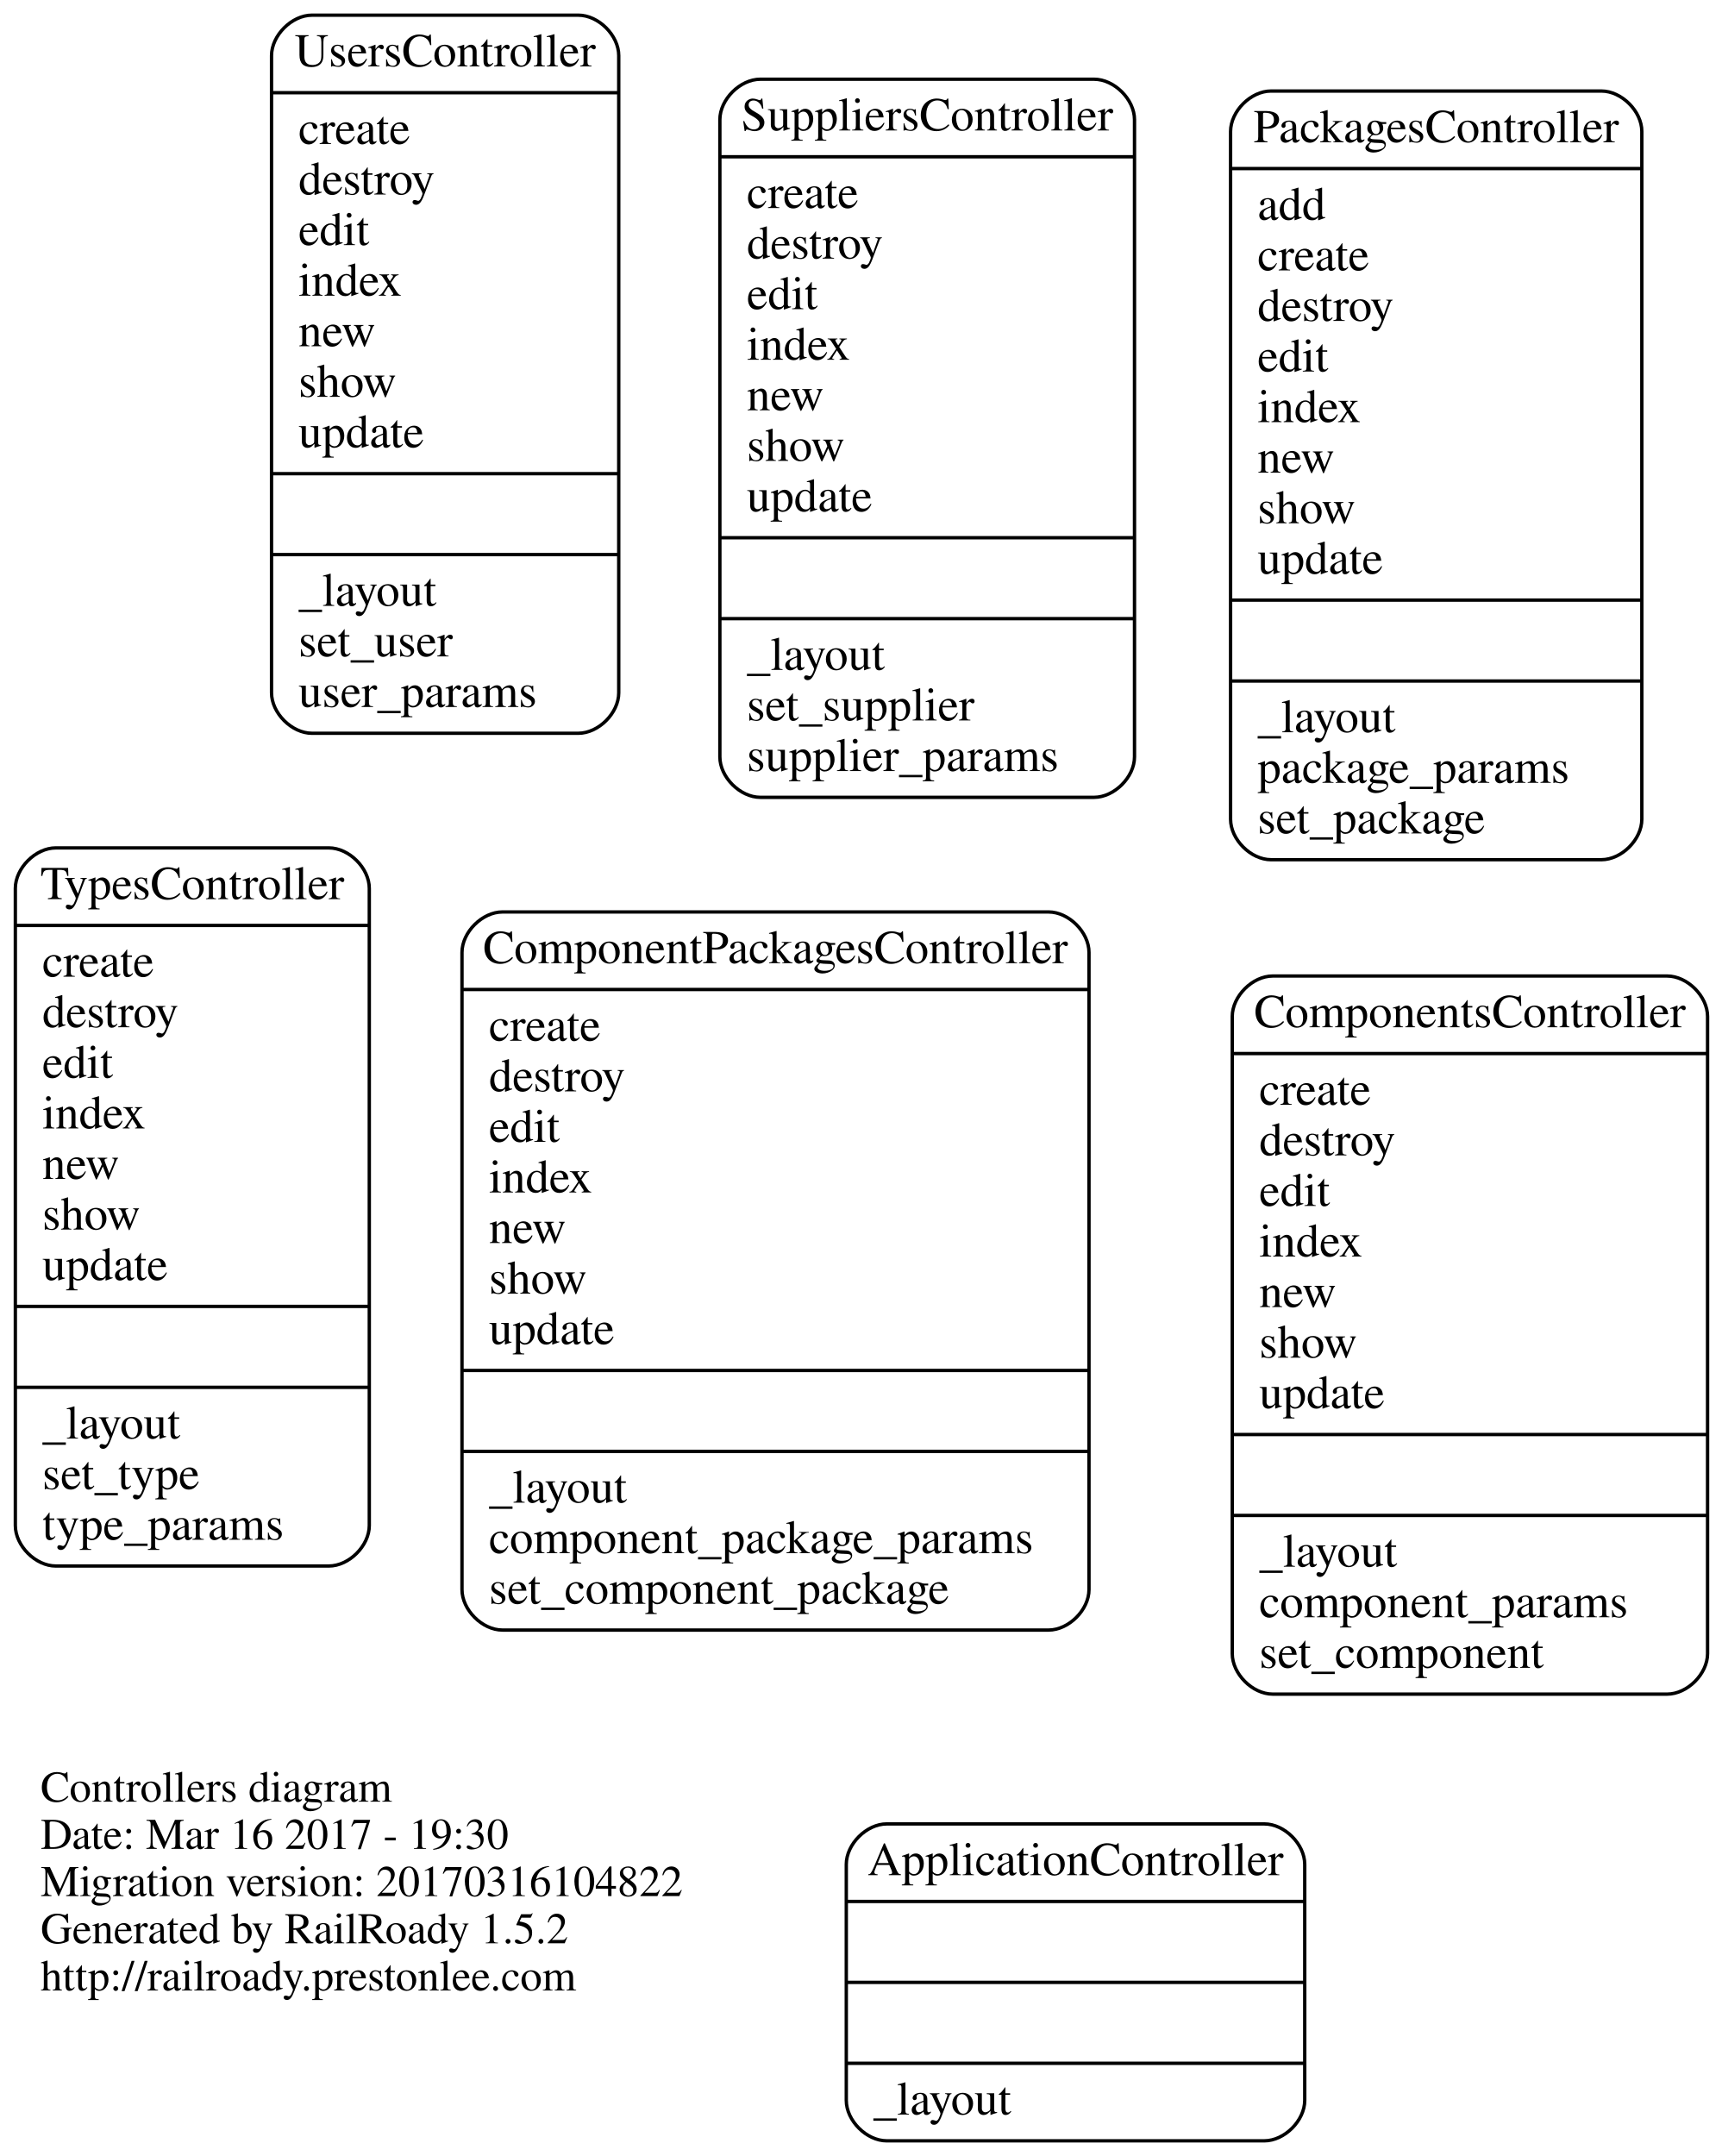
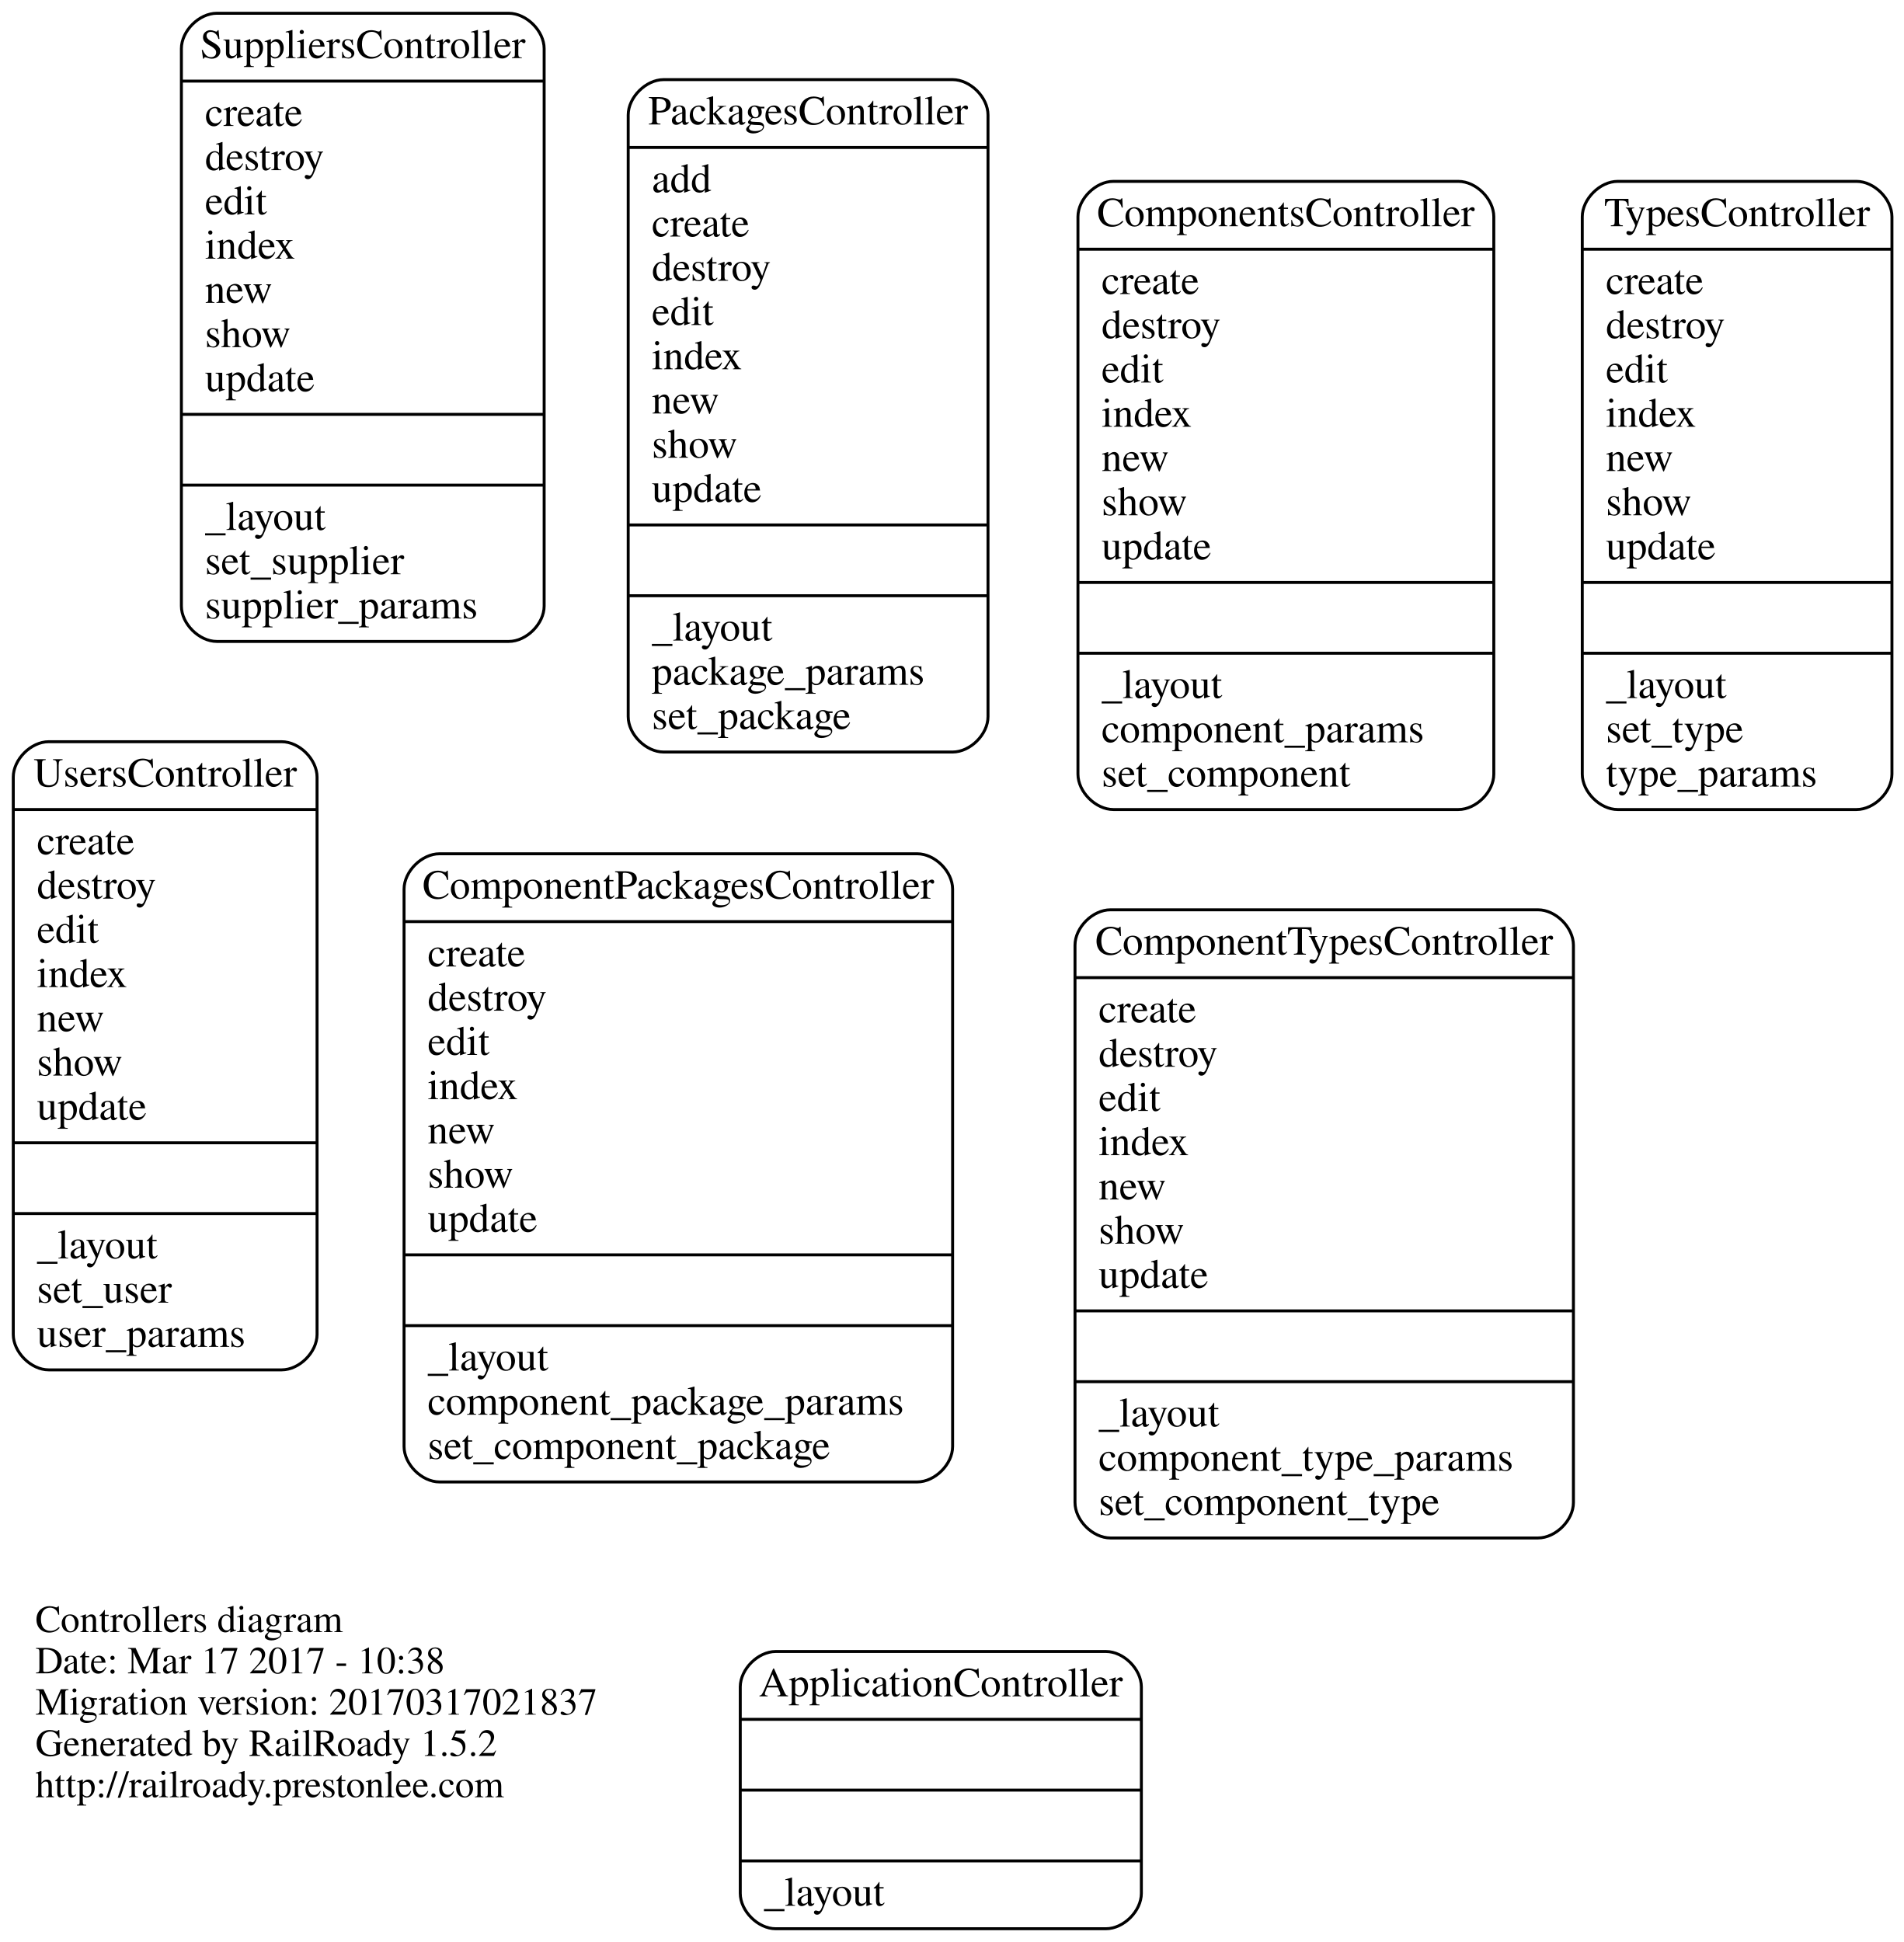
- <svg xmlns="http://www.w3.org/2000/svg" width="511pt" height="640pt" viewBox="0.00 0.00 510.50 639.50">
-   <g id="graph0" class="graph" transform="scale(1 1) rotate(0) translate(232 370)">
-     <polygon fill="none" stroke="none" points="-232,269.5 -232,-370 278.5,-370 278.5,269.5 -232,269.5" />
+ <svg xmlns="http://www.w3.org/2000/svg" width="646pt" height="659pt" viewBox="0.00 0.00 645.50 658.50">
+   <g id="graph0" class="graph" transform="scale(1 1) rotate(0) translate(232 389)">
+     <polygon fill="none" stroke="none" points="-232,269.5 -232,-389 413.5,-389 413.5,269.5 -232,269.5" />
    <g id="node1" class="node">
      <text text-anchor="start" x="-220" y="164.4" font-family="Times,serif" font-size="13.00">Controllers diagram</text>
-       <text text-anchor="start" x="-220" y="178.4" font-family="Times,serif" font-size="13.00">Date: Mar 16 2017 - 19:30</text>
-       <text text-anchor="start" x="-220" y="192.4" font-family="Times,serif" font-size="13.00">Migration version: 20170316104822</text>
+       <text text-anchor="start" x="-220" y="178.4" font-family="Times,serif" font-size="13.00">Date: Mar 17 2017 - 10:38</text>
+       <text text-anchor="start" x="-220" y="192.4" font-family="Times,serif" font-size="13.00">Migration version: 20170317021837</text>
      <text text-anchor="start" x="-220" y="206.4" font-family="Times,serif" font-size="13.00">Generated by RailRoady 1.5.2</text>
      <text text-anchor="start" x="-220" y="220.4" font-family="Times,serif" font-size="13.00">http://railroady.prestonlee.com</text>
    </g>
    <g id="node2" class="node">
-       <path fill="none" stroke="black" d="M145.5,132.5C145.5,132.5 262.5,132.5 262.5,132.5 268.5,132.5 274.5,126.5 274.5,120.5 274.5,120.5 274.5,-68.5 274.5,-68.5 274.5,-74.5 268.5,-80.5 262.5,-80.5 262.5,-80.5 145.5,-80.5 145.5,-80.5 139.5,-80.5 133.5,-74.5 133.5,-68.5 133.5,-68.5 133.5,120.5 133.5,120.5 133.5,126.5 139.5,132.5 145.5,132.5" />
-       <text text-anchor="middle" x="204" y="-65.3" font-family="Times,serif" font-size="14.00">ComponentsController</text>
-       <polyline fill="none" stroke="black" points="133.5,-57.5 274.5,-57.5 " />
-       <text text-anchor="start" x="141.5" y="-42.3" font-family="Times,serif" font-size="14.00">create</text>
-       <text text-anchor="start" x="141.5" y="-27.3" font-family="Times,serif" font-size="14.00">destroy</text>
-       <text text-anchor="start" x="141.5" y="-12.3" font-family="Times,serif" font-size="14.00">edit</text>
-       <text text-anchor="start" x="141.5" y="2.7" font-family="Times,serif" font-size="14.00">index</text>
-       <text text-anchor="start" x="141.5" y="17.7" font-family="Times,serif" font-size="14.00">new</text>
-       <text text-anchor="start" x="141.5" y="32.7" font-family="Times,serif" font-size="14.00">show</text>
-       <text text-anchor="start" x="141.5" y="47.7" font-family="Times,serif" font-size="14.00">update</text>
-       <polyline fill="none" stroke="black" points="133.5,55.5 274.5,55.5 " />
-       <polyline fill="none" stroke="black" points="133.5,79.5 274.5,79.5 " />
-       <text text-anchor="start" x="141.5" y="94.7" font-family="Times,serif" font-size="14.00">_layout</text>
-       <text text-anchor="start" x="141.5" y="109.7" font-family="Times,serif" font-size="14.00">component_params</text>
-       <text text-anchor="start" x="141.5" y="124.7" font-family="Times,serif" font-size="14.00">set_component</text>
+       <path fill="none" stroke="black" d="M145.5,-114.5C145.5,-114.5 262.5,-114.5 262.5,-114.5 268.5,-114.5 274.5,-120.5 274.5,-126.5 274.5,-126.5 274.5,-315.5 274.5,-315.5 274.5,-321.5 268.5,-327.5 262.5,-327.5 262.5,-327.5 145.5,-327.5 145.5,-327.5 139.5,-327.5 133.5,-321.5 133.5,-315.5 133.5,-315.5 133.5,-126.5 133.5,-126.5 133.5,-120.5 139.5,-114.5 145.5,-114.5" />
+       <text text-anchor="middle" x="204" y="-312.3" font-family="Times,serif" font-size="14.00">ComponentsController</text>
+       <polyline fill="none" stroke="black" points="133.5,-304.5 274.5,-304.5 " />
+       <text text-anchor="start" x="141.5" y="-289.3" font-family="Times,serif" font-size="14.00">create</text>
+       <text text-anchor="start" x="141.5" y="-274.3" font-family="Times,serif" font-size="14.00">destroy</text>
+       <text text-anchor="start" x="141.5" y="-259.3" font-family="Times,serif" font-size="14.00">edit</text>
+       <text text-anchor="start" x="141.5" y="-244.3" font-family="Times,serif" font-size="14.00">index</text>
+       <text text-anchor="start" x="141.5" y="-229.3" font-family="Times,serif" font-size="14.00">new</text>
+       <text text-anchor="start" x="141.5" y="-214.3" font-family="Times,serif" font-size="14.00">show</text>
+       <text text-anchor="start" x="141.5" y="-199.3" font-family="Times,serif" font-size="14.00">update</text>
+       <polyline fill="none" stroke="black" points="133.5,-191.5 274.5,-191.5 " />
+       <polyline fill="none" stroke="black" points="133.5,-167.5 274.5,-167.5 " />
+       <text text-anchor="start" x="141.5" y="-152.3" font-family="Times,serif" font-size="14.00">_layout</text>
+       <text text-anchor="start" x="141.5" y="-137.3" font-family="Times,serif" font-size="14.00">component_params</text>
+       <text text-anchor="start" x="141.5" y="-122.3" font-family="Times,serif" font-size="14.00">set_component</text>
    </g>
    <g id="node3" class="node">
-       <path fill="none" stroke="black" d="M145,-115C145,-115 243,-115 243,-115 249,-115 255,-121 255,-127 255,-127 255,-331 255,-331 255,-337 249,-343 243,-343 243,-343 145,-343 145,-343 139,-343 133,-337 133,-331 133,-331 133,-127 133,-127 133,-121 139,-115 145,-115" />
-       <text text-anchor="middle" x="194" y="-327.8" font-family="Times,serif" font-size="14.00">PackagesController</text>
-       <polyline fill="none" stroke="black" points="133,-320 255,-320 " />
-       <text text-anchor="start" x="141" y="-304.8" font-family="Times,serif" font-size="14.00">add</text>
-       <text text-anchor="start" x="141" y="-289.8" font-family="Times,serif" font-size="14.00">create</text>
-       <text text-anchor="start" x="141" y="-274.8" font-family="Times,serif" font-size="14.00">destroy</text>
-       <text text-anchor="start" x="141" y="-259.8" font-family="Times,serif" font-size="14.00">edit</text>
-       <text text-anchor="start" x="141" y="-244.8" font-family="Times,serif" font-size="14.00">index</text>
-       <text text-anchor="start" x="141" y="-229.8" font-family="Times,serif" font-size="14.00">new</text>
-       <text text-anchor="start" x="141" y="-214.8" font-family="Times,serif" font-size="14.00">show</text>
-       <text text-anchor="start" x="141" y="-199.8" font-family="Times,serif" font-size="14.00">update</text>
-       <polyline fill="none" stroke="black" points="133,-192 255,-192 " />
-       <polyline fill="none" stroke="black" points="133,-168 255,-168 " />
-       <text text-anchor="start" x="141" y="-152.8" font-family="Times,serif" font-size="14.00">_layout</text>
-       <text text-anchor="start" x="141" y="-137.8" font-family="Times,serif" font-size="14.00">package_params</text>
-       <text text-anchor="start" x="141" y="-122.8" font-family="Times,serif" font-size="14.00">set_package</text>
+       <path fill="none" stroke="black" d="M-7,-134C-7,-134 91,-134 91,-134 97,-134 103,-140 103,-146 103,-146 103,-350 103,-350 103,-356 97,-362 91,-362 91,-362 -7,-362 -7,-362 -13,-362 -19,-356 -19,-350 -19,-350 -19,-146 -19,-146 -19,-140 -13,-134 -7,-134" />
+       <text text-anchor="middle" x="42" y="-346.8" font-family="Times,serif" font-size="14.00">PackagesController</text>
+       <polyline fill="none" stroke="black" points="-19,-339 103,-339 " />
+       <text text-anchor="start" x="-11" y="-323.8" font-family="Times,serif" font-size="14.00">add</text>
+       <text text-anchor="start" x="-11" y="-308.8" font-family="Times,serif" font-size="14.00">create</text>
+       <text text-anchor="start" x="-11" y="-293.8" font-family="Times,serif" font-size="14.00">destroy</text>
+       <text text-anchor="start" x="-11" y="-278.8" font-family="Times,serif" font-size="14.00">edit</text>
+       <text text-anchor="start" x="-11" y="-263.8" font-family="Times,serif" font-size="14.00">index</text>
+       <text text-anchor="start" x="-11" y="-248.8" font-family="Times,serif" font-size="14.00">new</text>
+       <text text-anchor="start" x="-11" y="-233.8" font-family="Times,serif" font-size="14.00">show</text>
+       <text text-anchor="start" x="-11" y="-218.8" font-family="Times,serif" font-size="14.00">update</text>
+       <polyline fill="none" stroke="black" points="-19,-211 103,-211 " />
+       <polyline fill="none" stroke="black" points="-19,-187 103,-187 " />
+       <text text-anchor="start" x="-11" y="-171.8" font-family="Times,serif" font-size="14.00">_layout</text>
+       <text text-anchor="start" x="-11" y="-156.8" font-family="Times,serif" font-size="14.00">package_params</text>
+       <text text-anchor="start" x="-11" y="-141.8" font-family="Times,serif" font-size="14.00">set_package</text>
    </g>
    <g id="node4" class="node">
      <path fill="none" stroke="black" d="M31,265C31,265 143,265 143,265 149,265 155,259 155,253 155,253 155,183 155,183 155,177 149,171 143,171 143,171 31,171 31,171 25,171 19,177 19,183 19,183 19,253 19,253 19,259 25,265 31,265" />
      <text text-anchor="middle" x="87" y="186.2" font-family="Times,serif" font-size="14.00">ApplicationController</text>
      <polyline fill="none" stroke="black" points="19,194 155,194 " />
      <polyline fill="none" stroke="black" points="19,218 155,218 " />
      <polyline fill="none" stroke="black" points="19,242 155,242 " />
      <text text-anchor="start" x="27" y="257.2" font-family="Times,serif" font-size="14.00">_layout</text>
    </g>
    <g id="node5" class="node">
-       <path fill="none" stroke="black" d="M-139.5,-152.5C-139.5,-152.5 -60.5,-152.5 -60.5,-152.5 -54.5,-152.5 -48.5,-158.5 -48.5,-164.5 -48.5,-164.5 -48.5,-353.5 -48.5,-353.5 -48.5,-359.5 -54.5,-365.5 -60.5,-365.5 -60.5,-365.5 -139.5,-365.5 -139.5,-365.5 -145.5,-365.5 -151.5,-359.5 -151.5,-353.5 -151.5,-353.5 -151.5,-164.5 -151.5,-164.5 -151.5,-158.5 -145.5,-152.5 -139.5,-152.5" />
-       <text text-anchor="middle" x="-100" y="-350.3" font-family="Times,serif" font-size="14.00">UsersController</text>
-       <polyline fill="none" stroke="black" points="-151.5,-342.5 -48.5,-342.5 " />
-       <text text-anchor="start" x="-143.5" y="-327.3" font-family="Times,serif" font-size="14.00">create</text>
-       <text text-anchor="start" x="-143.5" y="-312.3" font-family="Times,serif" font-size="14.00">destroy</text>
-       <text text-anchor="start" x="-143.5" y="-297.3" font-family="Times,serif" font-size="14.00">edit</text>
-       <text text-anchor="start" x="-143.5" y="-282.3" font-family="Times,serif" font-size="14.00">index</text>
-       <text text-anchor="start" x="-143.5" y="-267.3" font-family="Times,serif" font-size="14.00">new</text>
-       <text text-anchor="start" x="-143.5" y="-252.3" font-family="Times,serif" font-size="14.00">show</text>
-       <text text-anchor="start" x="-143.5" y="-237.3" font-family="Times,serif" font-size="14.00">update</text>
-       <polyline fill="none" stroke="black" points="-151.5,-229.5 -48.5,-229.5 " />
-       <polyline fill="none" stroke="black" points="-151.5,-205.5 -48.5,-205.5 " />
-       <text text-anchor="start" x="-143.5" y="-190.3" font-family="Times,serif" font-size="14.00">_layout</text>
-       <text text-anchor="start" x="-143.5" y="-175.3" font-family="Times,serif" font-size="14.00">set_user</text>
-       <text text-anchor="start" x="-143.5" y="-160.3" font-family="Times,serif" font-size="14.00">user_params</text>
+       <path fill="none" stroke="black" d="M-215.5,75.5C-215.5,75.5 -136.5,75.5 -136.5,75.5 -130.5,75.5 -124.5,69.5 -124.5,63.5 -124.5,63.5 -124.5,-125.5 -124.5,-125.5 -124.5,-131.5 -130.5,-137.5 -136.5,-137.5 -136.5,-137.5 -215.5,-137.5 -215.5,-137.5 -221.5,-137.5 -227.5,-131.5 -227.5,-125.5 -227.5,-125.5 -227.5,63.5 -227.5,63.5 -227.5,69.5 -221.5,75.5 -215.5,75.5" />
+       <text text-anchor="middle" x="-176" y="-122.3" font-family="Times,serif" font-size="14.00">UsersController</text>
+       <polyline fill="none" stroke="black" points="-227.5,-114.5 -124.5,-114.5 " />
+       <text text-anchor="start" x="-219.5" y="-99.3" font-family="Times,serif" font-size="14.00">create</text>
+       <text text-anchor="start" x="-219.5" y="-84.3" font-family="Times,serif" font-size="14.00">destroy</text>
+       <text text-anchor="start" x="-219.5" y="-69.3" font-family="Times,serif" font-size="14.00">edit</text>
+       <text text-anchor="start" x="-219.5" y="-54.3" font-family="Times,serif" font-size="14.00">index</text>
+       <text text-anchor="start" x="-219.5" y="-39.3" font-family="Times,serif" font-size="14.00">new</text>
+       <text text-anchor="start" x="-219.5" y="-24.3" font-family="Times,serif" font-size="14.00">show</text>
+       <text text-anchor="start" x="-219.5" y="-9.3" font-family="Times,serif" font-size="14.00">update</text>
+       <polyline fill="none" stroke="black" points="-227.5,-1.5 -124.5,-1.5 " />
+       <polyline fill="none" stroke="black" points="-227.5,22.5 -124.5,22.5 " />
+       <text text-anchor="start" x="-219.5" y="37.7" font-family="Times,serif" font-size="14.00">_layout</text>
+       <text text-anchor="start" x="-219.5" y="52.7" font-family="Times,serif" font-size="14.00">set_user</text>
+       <text text-anchor="start" x="-219.5" y="67.7" font-family="Times,serif" font-size="14.00">user_params</text>
    </g>
    <g id="node6" class="node">
      <path fill="none" stroke="black" d="M-83,113.5C-83,113.5 79,113.5 79,113.5 85,113.5 91,107.5 91,101.5 91,101.5 91,-87.5 91,-87.5 91,-93.5 85,-99.5 79,-99.5 79,-99.5 -83,-99.5 -83,-99.5 -89,-99.5 -95,-93.5 -95,-87.5 -95,-87.5 -95,101.5 -95,101.5 -95,107.5 -89,113.5 -83,113.5" />
      <text text-anchor="middle" x="-2" y="-84.3" font-family="Times,serif" font-size="14.00">ComponentPackagesController</text>
      <polyline fill="none" stroke="black" points="-95,-76.5 91,-76.5 " />
      <text text-anchor="start" x="-87" y="-61.3" font-family="Times,serif" font-size="14.00">create</text>
      <text text-anchor="start" x="-87" y="-46.3" font-family="Times,serif" font-size="14.00">destroy</text>
      <text text-anchor="start" x="-87" y="-31.3" font-family="Times,serif" font-size="14.00">edit</text>
      <text text-anchor="start" x="-87" y="-16.3" font-family="Times,serif" font-size="14.00">index</text>
      <text text-anchor="start" x="-87" y="-1.3" font-family="Times,serif" font-size="14.00">new</text>
      <text text-anchor="start" x="-87" y="13.7" font-family="Times,serif" font-size="14.00">show</text>
      <text text-anchor="start" x="-87" y="28.7" font-family="Times,serif" font-size="14.00">update</text>
      <polyline fill="none" stroke="black" points="-95,36.5 91,36.5 " />
      <polyline fill="none" stroke="black" points="-95,60.5 91,60.5 " />
      <text text-anchor="start" x="-87" y="75.7" font-family="Times,serif" font-size="14.00">_layout</text>
      <text text-anchor="start" x="-87" y="90.7" font-family="Times,serif" font-size="14.00">component_package_params</text>
      <text text-anchor="start" x="-87" y="105.7" font-family="Times,serif" font-size="14.00">set_component_package</text>
    </g>
    <g id="node7" class="node">
-       <path fill="none" stroke="black" d="M-6.5,-133.5C-6.5,-133.5 92.5,-133.5 92.5,-133.5 98.5,-133.5 104.5,-139.5 104.5,-145.5 104.5,-145.5 104.5,-334.5 104.5,-334.5 104.5,-340.5 98.5,-346.5 92.5,-346.5 92.5,-346.5 -6.5,-346.5 -6.5,-346.5 -12.5,-346.5 -18.5,-340.5 -18.5,-334.5 -18.5,-334.5 -18.5,-145.5 -18.5,-145.5 -18.5,-139.5 -12.5,-133.5 -6.5,-133.5" />
-       <text text-anchor="middle" x="43" y="-331.3" font-family="Times,serif" font-size="14.00">SuppliersController</text>
-       <polyline fill="none" stroke="black" points="-18.5,-323.5 104.5,-323.5 " />
-       <text text-anchor="start" x="-10.5" y="-308.3" font-family="Times,serif" font-size="14.00">create</text>
-       <text text-anchor="start" x="-10.5" y="-293.3" font-family="Times,serif" font-size="14.00">destroy</text>
-       <text text-anchor="start" x="-10.5" y="-278.3" font-family="Times,serif" font-size="14.00">edit</text>
-       <text text-anchor="start" x="-10.5" y="-263.3" font-family="Times,serif" font-size="14.00">index</text>
-       <text text-anchor="start" x="-10.5" y="-248.3" font-family="Times,serif" font-size="14.00">new</text>
-       <text text-anchor="start" x="-10.5" y="-233.3" font-family="Times,serif" font-size="14.00">show</text>
-       <text text-anchor="start" x="-10.5" y="-218.3" font-family="Times,serif" font-size="14.00">update</text>
-       <polyline fill="none" stroke="black" points="-18.5,-210.5 104.5,-210.5 " />
-       <polyline fill="none" stroke="black" points="-18.5,-186.5 104.5,-186.5 " />
-       <text text-anchor="start" x="-10.5" y="-171.3" font-family="Times,serif" font-size="14.00">_layout</text>
-       <text text-anchor="start" x="-10.5" y="-156.3" font-family="Times,serif" font-size="14.00">set_supplier</text>
-       <text text-anchor="start" x="-10.5" y="-141.3" font-family="Times,serif" font-size="14.00">supplier_params</text>
+       <path fill="none" stroke="black" d="M-158.5,-171.5C-158.5,-171.5 -59.5,-171.5 -59.5,-171.5 -53.5,-171.5 -47.5,-177.5 -47.5,-183.5 -47.5,-183.5 -47.5,-372.5 -47.5,-372.5 -47.5,-378.5 -53.5,-384.5 -59.5,-384.5 -59.5,-384.5 -158.5,-384.5 -158.5,-384.5 -164.5,-384.5 -170.5,-378.5 -170.5,-372.5 -170.5,-372.5 -170.5,-183.5 -170.5,-183.5 -170.5,-177.5 -164.5,-171.5 -158.5,-171.5" />
+       <text text-anchor="middle" x="-109" y="-369.3" font-family="Times,serif" font-size="14.00">SuppliersController</text>
+       <polyline fill="none" stroke="black" points="-170.5,-361.5 -47.5,-361.5 " />
+       <text text-anchor="start" x="-162.5" y="-346.3" font-family="Times,serif" font-size="14.00">create</text>
+       <text text-anchor="start" x="-162.5" y="-331.3" font-family="Times,serif" font-size="14.00">destroy</text>
+       <text text-anchor="start" x="-162.5" y="-316.3" font-family="Times,serif" font-size="14.00">edit</text>
+       <text text-anchor="start" x="-162.5" y="-301.3" font-family="Times,serif" font-size="14.00">index</text>
+       <text text-anchor="start" x="-162.5" y="-286.3" font-family="Times,serif" font-size="14.00">new</text>
+       <text text-anchor="start" x="-162.5" y="-271.3" font-family="Times,serif" font-size="14.00">show</text>
+       <text text-anchor="start" x="-162.5" y="-256.3" font-family="Times,serif" font-size="14.00">update</text>
+       <polyline fill="none" stroke="black" points="-170.5,-248.5 -47.5,-248.5 " />
+       <polyline fill="none" stroke="black" points="-170.5,-224.5 -47.5,-224.5 " />
+       <text text-anchor="start" x="-162.5" y="-209.3" font-family="Times,serif" font-size="14.00">_layout</text>
+       <text text-anchor="start" x="-162.5" y="-194.3" font-family="Times,serif" font-size="14.00">set_supplier</text>
+       <text text-anchor="start" x="-162.5" y="-179.3" font-family="Times,serif" font-size="14.00">supplier_params</text>
    </g>
    <g id="node8" class="node">
-       <path fill="none" stroke="black" d="M-215.5,94.5C-215.5,94.5 -134.5,94.5 -134.5,94.5 -128.5,94.5 -122.5,88.5 -122.5,82.5 -122.5,82.5 -122.5,-106.5 -122.5,-106.5 -122.5,-112.5 -128.5,-118.5 -134.5,-118.5 -134.5,-118.5 -215.5,-118.5 -215.5,-118.5 -221.5,-118.5 -227.5,-112.5 -227.5,-106.5 -227.5,-106.5 -227.5,82.5 -227.5,82.5 -227.5,88.5 -221.5,94.5 -215.5,94.5" />
-       <text text-anchor="middle" x="-175" y="-103.3" font-family="Times,serif" font-size="14.00">TypesController</text>
-       <polyline fill="none" stroke="black" points="-227.5,-95.5 -122.5,-95.5 " />
-       <text text-anchor="start" x="-219.5" y="-80.3" font-family="Times,serif" font-size="14.00">create</text>
-       <text text-anchor="start" x="-219.5" y="-65.3" font-family="Times,serif" font-size="14.00">destroy</text>
-       <text text-anchor="start" x="-219.5" y="-50.3" font-family="Times,serif" font-size="14.00">edit</text>
-       <text text-anchor="start" x="-219.5" y="-35.3" font-family="Times,serif" font-size="14.00">index</text>
-       <text text-anchor="start" x="-219.5" y="-20.3" font-family="Times,serif" font-size="14.00">new</text>
-       <text text-anchor="start" x="-219.5" y="-5.3" font-family="Times,serif" font-size="14.00">show</text>
-       <text text-anchor="start" x="-219.5" y="9.7" font-family="Times,serif" font-size="14.00">update</text>
-       <polyline fill="none" stroke="black" points="-227.5,17.5 -122.5,17.5 " />
-       <polyline fill="none" stroke="black" points="-227.5,41.5 -122.5,41.5 " />
-       <text text-anchor="start" x="-219.5" y="56.7" font-family="Times,serif" font-size="14.00">_layout</text>
-       <text text-anchor="start" x="-219.5" y="71.7" font-family="Times,serif" font-size="14.00">set_type</text>
-       <text text-anchor="start" x="-219.5" y="86.7" font-family="Times,serif" font-size="14.00">type_params</text>
+       <path fill="none" stroke="black" d="M316.5,-114.5C316.5,-114.5 397.5,-114.5 397.5,-114.5 403.5,-114.5 409.5,-120.5 409.5,-126.5 409.5,-126.5 409.5,-315.5 409.5,-315.5 409.5,-321.5 403.5,-327.5 397.5,-327.5 397.5,-327.5 316.5,-327.5 316.5,-327.5 310.5,-327.5 304.5,-321.5 304.5,-315.5 304.5,-315.5 304.5,-126.5 304.5,-126.5 304.5,-120.5 310.5,-114.5 316.5,-114.5" />
+       <text text-anchor="middle" x="357" y="-312.3" font-family="Times,serif" font-size="14.00">TypesController</text>
+       <polyline fill="none" stroke="black" points="304.5,-304.5 409.5,-304.5 " />
+       <text text-anchor="start" x="312.5" y="-289.3" font-family="Times,serif" font-size="14.00">create</text>
+       <text text-anchor="start" x="312.5" y="-274.3" font-family="Times,serif" font-size="14.00">destroy</text>
+       <text text-anchor="start" x="312.5" y="-259.3" font-family="Times,serif" font-size="14.00">edit</text>
+       <text text-anchor="start" x="312.5" y="-244.3" font-family="Times,serif" font-size="14.00">index</text>
+       <text text-anchor="start" x="312.5" y="-229.3" font-family="Times,serif" font-size="14.00">new</text>
+       <text text-anchor="start" x="312.5" y="-214.3" font-family="Times,serif" font-size="14.00">show</text>
+       <text text-anchor="start" x="312.5" y="-199.3" font-family="Times,serif" font-size="14.00">update</text>
+       <polyline fill="none" stroke="black" points="304.5,-191.5 409.5,-191.5 " />
+       <polyline fill="none" stroke="black" points="304.5,-167.5 409.5,-167.5 " />
+       <text text-anchor="start" x="312.5" y="-152.3" font-family="Times,serif" font-size="14.00">_layout</text>
+       <text text-anchor="start" x="312.5" y="-137.3" font-family="Times,serif" font-size="14.00">set_type</text>
+       <text text-anchor="start" x="312.5" y="-122.3" font-family="Times,serif" font-size="14.00">type_params</text>
+     </g>
+     <g id="node9" class="node">
+       <path fill="none" stroke="black" d="M144.5,132.5C144.5,132.5 289.5,132.5 289.5,132.5 295.5,132.5 301.5,126.5 301.5,120.5 301.5,120.5 301.5,-68.5 301.5,-68.5 301.5,-74.5 295.5,-80.5 289.5,-80.5 289.5,-80.5 144.5,-80.5 144.5,-80.5 138.5,-80.5 132.5,-74.5 132.5,-68.5 132.5,-68.5 132.5,120.5 132.5,120.5 132.5,126.5 138.5,132.5 144.5,132.5" />
+       <text text-anchor="middle" x="217" y="-65.3" font-family="Times,serif" font-size="14.00">ComponentTypesController</text>
+       <polyline fill="none" stroke="black" points="132.5,-57.5 301.5,-57.5 " />
+       <text text-anchor="start" x="140.5" y="-42.3" font-family="Times,serif" font-size="14.00">create</text>
+       <text text-anchor="start" x="140.5" y="-27.3" font-family="Times,serif" font-size="14.00">destroy</text>
+       <text text-anchor="start" x="140.5" y="-12.3" font-family="Times,serif" font-size="14.00">edit</text>
+       <text text-anchor="start" x="140.5" y="2.7" font-family="Times,serif" font-size="14.00">index</text>
+       <text text-anchor="start" x="140.5" y="17.7" font-family="Times,serif" font-size="14.00">new</text>
+       <text text-anchor="start" x="140.5" y="32.7" font-family="Times,serif" font-size="14.00">show</text>
+       <text text-anchor="start" x="140.5" y="47.7" font-family="Times,serif" font-size="14.00">update</text>
+       <polyline fill="none" stroke="black" points="132.5,55.5 301.5,55.5 " />
+       <polyline fill="none" stroke="black" points="132.5,79.5 301.5,79.5 " />
+       <text text-anchor="start" x="140.5" y="94.7" font-family="Times,serif" font-size="14.00">_layout</text>
+       <text text-anchor="start" x="140.5" y="109.7" font-family="Times,serif" font-size="14.00">component_type_params</text>
+       <text text-anchor="start" x="140.5" y="124.7" font-family="Times,serif" font-size="14.00">set_component_type</text>
    </g>
  </g>
</svg>
